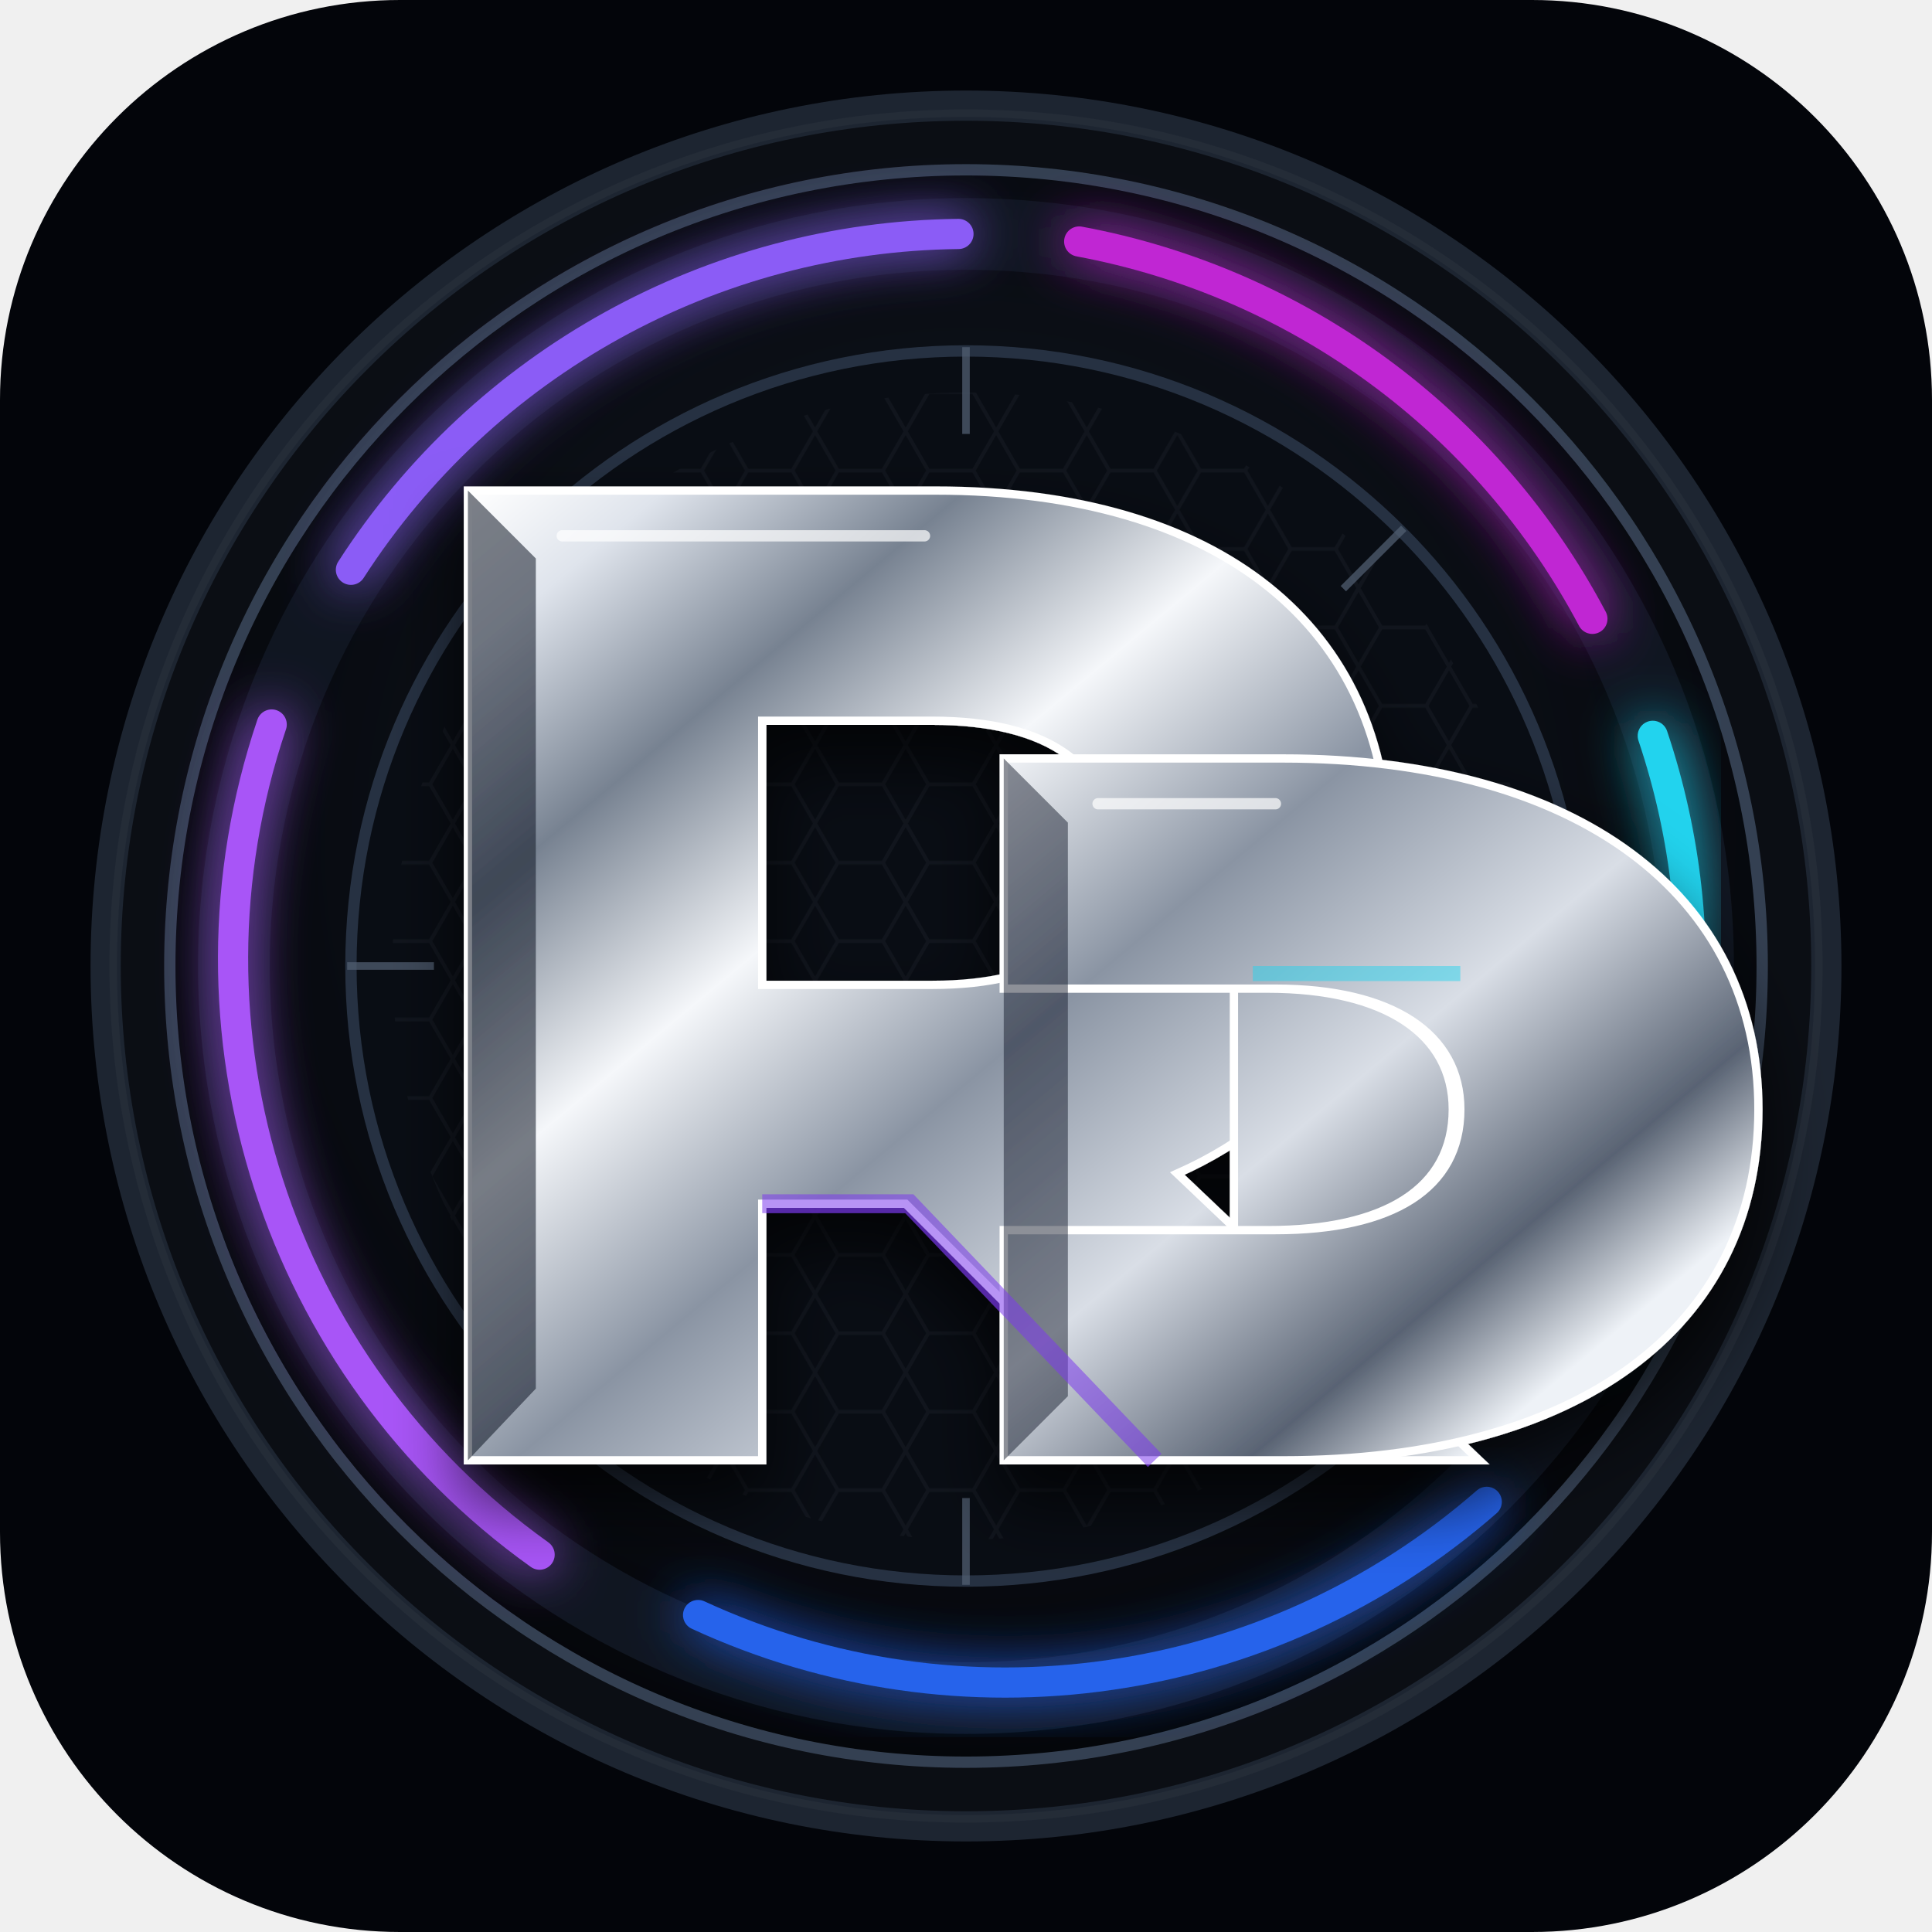
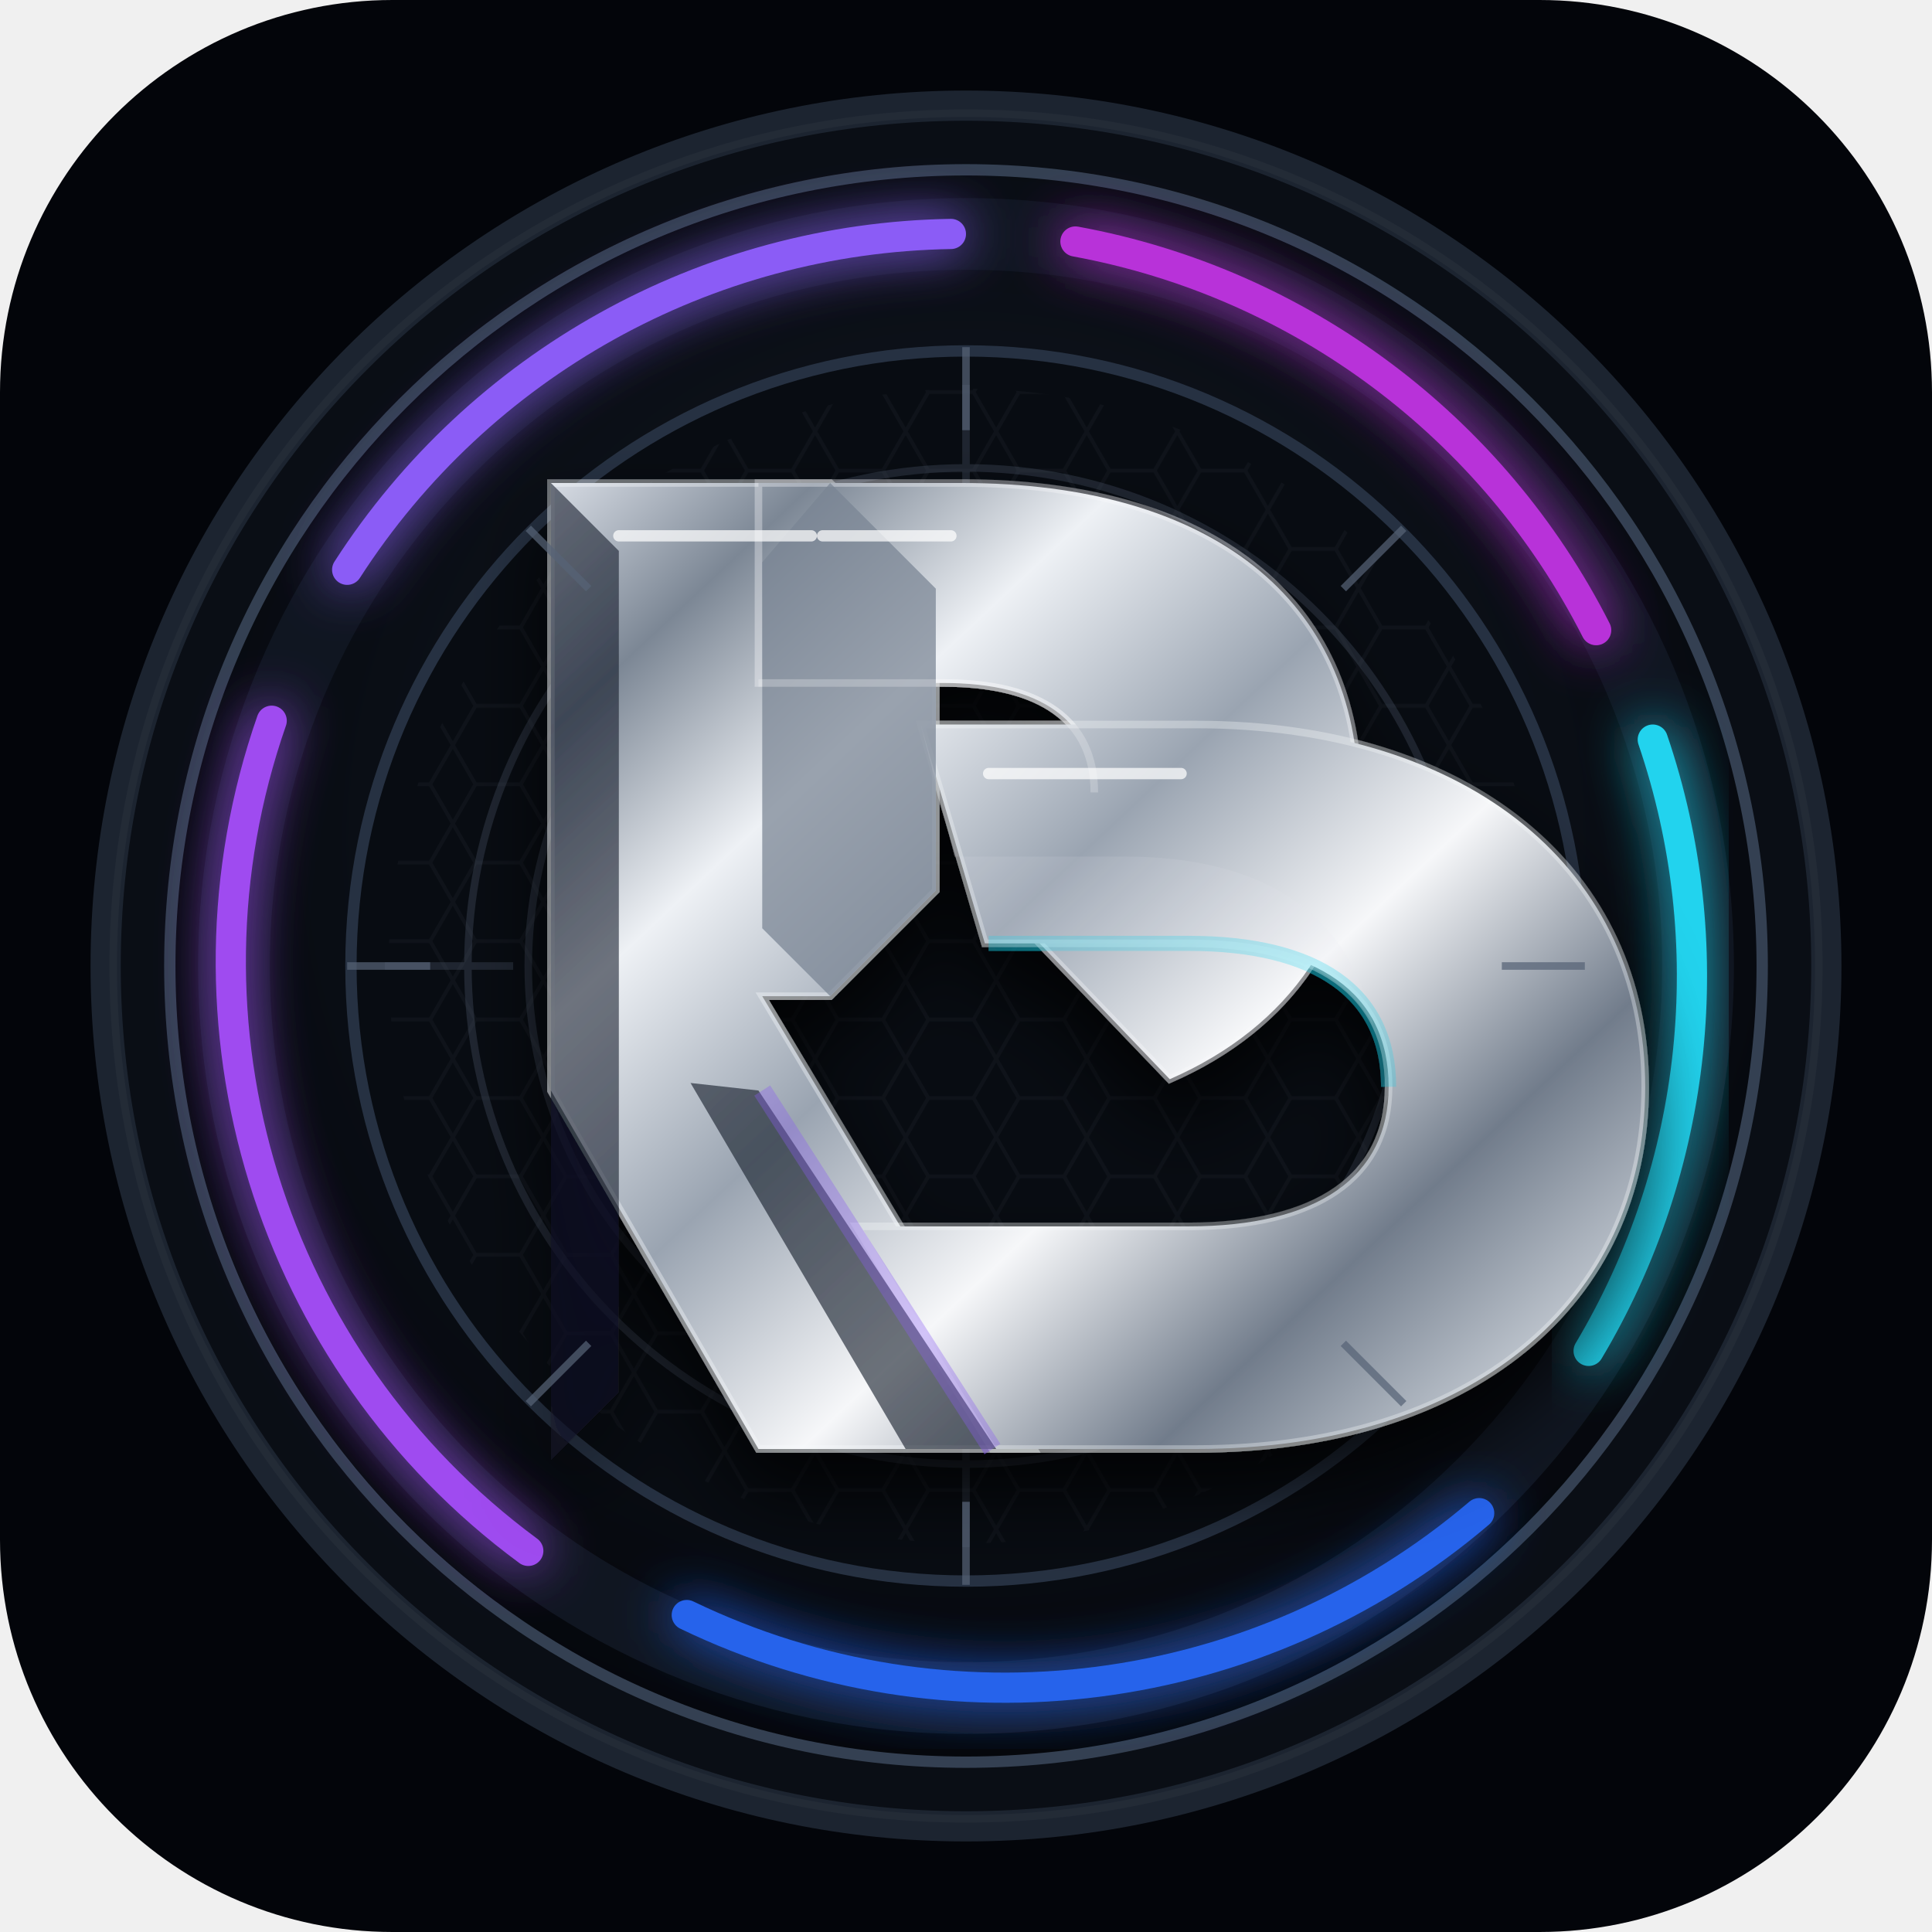
- <svg xmlns="http://www.w3.org/2000/svg" viewBox="0 0 512 512" role="img" aria-labelledby="title desc">
+ <svg xmlns="http://www.w3.org/2000/svg" viewBox="0 0 512 512" role="img" aria-labelledby="t d">
  <defs>
-     <radialGradient id="bg" cx="50%" cy="42%" r="68%">
-       <stop offset="0" stop-color="#151a24" />
-       <stop offset=".62" stop-color="#080b11" />
-       <stop offset="1" stop-color="#020306" />
+     <radialGradient id="bg" cx="50%" cy="42%" r="70%">
+       <stop offset="0" stop-color="#161b25" />
+       <stop offset=".58" stop-color="#090d14" />
+       <stop offset="1" stop-color="#020307" />
    </radialGradient>
-     <linearGradient id="neon" x1="74" y1="72" x2="440" y2="442" gradientUnits="userSpaceOnUse">
+     <linearGradient id="neon" x1="68" y1="66" x2="446" y2="448" gradientUnits="userSpaceOnUse">
      <stop stop-color="#8b5cf6" />
-       <stop offset=".34" stop-color="#c026d3" />
-       <stop offset=".68" stop-color="#2563eb" />
+       <stop offset=".3" stop-color="#b832d9" />
+       <stop offset=".66" stop-color="#2563eb" />
      <stop offset="1" stop-color="#22d3ee" />
    </linearGradient>
-     <linearGradient id="steel" x1="139" y1="118" x2="373" y2="399" gradientUnits="userSpaceOnUse">
-       <stop stop-color="#ffffff" />
-       <stop offset=".09" stop-color="#dfe4ec" />
-       <stop offset=".23" stop-color="#778291" />
-       <stop offset=".39" stop-color="#f5f7fa" />
-       <stop offset=".56" stop-color="#8a94a3" />
-       <stop offset=".74" stop-color="#d9dee6" />
-       <stop offset=".9" stop-color="#596373" />
-       <stop offset="1" stop-color="#eef2f7" />
+     <linearGradient id="steel" x1="118" y1="110" x2="392" y2="402" gradientUnits="userSpaceOnUse">
+       <stop stop-color="#fff" />
+       <stop offset=".08" stop-color="#d7dce4" />
+       <stop offset=".2" stop-color="#7c8795" />
+       <stop offset=".34" stop-color="#eef1f5" />
+       <stop offset=".5" stop-color="#9aa4b1" />
+       <stop offset=".66" stop-color="#f6f7f9" />
+       <stop offset=".82" stop-color="#717c8b" />
+       <stop offset="1" stop-color="#dfe4ea" />
    </linearGradient>
-     <linearGradient id="edge" x1="162" y1="140" x2="367" y2="380">
-       <stop stop-color="#fff" />
-       <stop offset=".5" stop-color="#657182" />
-       <stop offset="1" stop-color="#d8dee8" />
+     <linearGradient id="steelDark" x1="145" y1="120" x2="370" y2="390">
+       <stop stop-color="#788493" />
+       <stop offset=".5" stop-color="#2d3644" />
+       <stop offset="1" stop-color="#9ca6b2" />
    </linearGradient>
    <pattern id="hex" width="24" height="20.784" patternUnits="userSpaceOnUse">
-       <path d="M6 0h12l6 10.392-6 10.392H6L0 10.392Z" fill="none" stroke="#9aa7b8" stroke-opacity=".055" stroke-width="1" />
+       <path d="M6 0h12l6 10.392-6 10.392H6L0 10.392Z" fill="none" stroke="#93a1b3" stroke-opacity=".052" />
    </pattern>
-     <filter id="glow" x="-30%" y="-30%" width="160%" height="160%">
+     <filter id="glow" x="-35%" y="-35%" width="170%" height="170%">
      <feGaussianBlur stdDeviation="7" result="b" />
      <feMerge>
        <feMergeNode in="b" />
        <feMergeNode in="SourceGraphic" />
      </feMerge>
    </filter>
-     <filter id="shadow" x="-30%" y="-30%" width="170%" height="170%">
-       <feDropShadow dx="0" dy="10" stdDeviation="9" flood-color="#000" flood-opacity=".72" />
+     <filter id="shadow" x="-35%" y="-35%" width="175%" height="175%">
+       <feDropShadow dx="0" dy="12" stdDeviation="10" flood-color="#000" flood-opacity=".78" />
    </filter>
+     <clipPath id="inner">
+       <circle cx="256" cy="256" r="154" />
+     </clipPath>
  </defs>
-   <rect width="512" height="512" rx="106" fill="#03050a" />
-   <circle cx="256" cy="256" r="228" fill="#0b0e14" stroke="#1d2531" stroke-width="8" />
+   <rect width="512" height="512" rx="104" fill="#03050a" />
+   <circle cx="256" cy="256" r="228" fill="#0a0e15" stroke="#1c2430" stroke-width="8" />
  <circle cx="256" cy="256" r="211" fill="url(#bg)" stroke="#344052" stroke-width="3" />
  <circle cx="256" cy="256" r="194" fill="none" stroke="#101621" stroke-width="19" />
-   <path d="M93 151A194 194 0 0 1 254 62" fill="none" stroke="#8b5cf6" stroke-width="8" stroke-linecap="round" filter="url(#glow)" />
-   <path d="M286 64a194 194 0 0 1 136 100" fill="none" stroke="#c026d3" stroke-width="8" stroke-linecap="round" filter="url(#glow)" />
-   <path d="M438 195a194 194 0 0 1-16 159" fill="none" stroke="#22d3ee" stroke-width="8" stroke-linecap="round" filter="url(#glow)" />
-   <path d="M394 398a194 194 0 0 1-209 30" fill="none" stroke="#2563eb" stroke-width="8" stroke-linecap="round" filter="url(#glow)" />
-   <path d="M143 412A194 194 0 0 1 72 192" fill="none" stroke="#a855f7" stroke-width="8" stroke-linecap="round" filter="url(#glow)" />
-   <circle cx="256" cy="256" r="163" fill="#090d14" stroke="#263142" stroke-width="3" />
-   <circle cx="256" cy="256" r="152" fill="url(#hex)" />
-   <g stroke="#526073" stroke-width="2" opacity=".72">
-     <path d="M256 92v23M256 397v23M92 256h23M397 256h23" />
-     <path d="M140 140l16 16M356 356l16 16M372 140l-16 16M156 356l-16 16" />
+   <path d="M92 151A194 194 0 0 1 252 62" fill="none" stroke="#8b5cf6" stroke-width="8" stroke-linecap="round" filter="url(#glow)" />
+   <path d="M285 64a194 194 0 0 1 138 103" fill="none" stroke="#b832d9" stroke-width="8" stroke-linecap="round" filter="url(#glow)" />
+   <path d="M438 196a194 194 0 0 1-17 162" fill="none" stroke="#22d3ee" stroke-width="8" stroke-linecap="round" filter="url(#glow)" />
+   <path d="M392 401a194 194 0 0 1-210 27" fill="none" stroke="#2563eb" stroke-width="8" stroke-linecap="round" filter="url(#glow)" />
+   <path d="M140 411A194 194 0 0 1 72 191" fill="none" stroke="#9f4cf0" stroke-width="8" stroke-linecap="round" filter="url(#glow)" />
+   <circle cx="256" cy="256" r="163" fill="#080c12" stroke="#263142" stroke-width="3" />
+   <circle cx="256" cy="256" r="153" fill="url(#hex)" />
+   <g clip-path="url(#inner)" opacity=".3" fill="none" stroke="#536176" stroke-width="2">
+     <path d="M256 82v54M256 376v54M82 256h54M376 256h54" />
+     <circle cx="256" cy="256" r="132" />
+     <circle cx="256" cy="256" r="116" />
  </g>
  <g filter="url(#shadow)">
-     <path d="M124 130h124c75 0 120 36 120 96 0 38-20 69-56 85l80 76h-84l-68-68h-38v68h-78V130Zm78 61v70h45c31 0 48-12 48-35s-17-35-48-35h-45Z" fill="url(#steel)" stroke="url(#edge)" stroke-width="2.2" />
-     <path d="M266 201h74c78 0 126 36 126 93 0 58-48 93-126 93h-74v-61h70c31 0 49-11 49-32 0-20-18-32-49-32h-70v-61Zm61 61v64h11c31 0 49-11 49-32 0-20-18-32-49-32h-11Z" fill="url(#steel)" stroke="url(#edge)" stroke-width="2.2" />
-     <path d="M124 130l18 18v220l-18 19V130Z" fill="#111827" opacity=".55" />
-     <path d="M266 201l17 17v152l-17 17V201Z" fill="#111827" opacity=".48" />
-     <path d="M149 142h96M291 213h47" stroke="#fff" stroke-opacity=".7" stroke-width="3" stroke-linecap="round" />
-     <path d="M306 387l-65-68h-39" fill="none" stroke="#7c3aed" stroke-opacity=".55" stroke-width="5" />
-     <path d="M387 258h-55" fill="none" stroke="#22d3ee" stroke-opacity=".48" stroke-width="4" />
+     <path d="M146 128h74l28 28v80l-28 28h-18l72 120h-73l-55-95V128Z" fill="url(#steel)" stroke="#f8fafc" stroke-opacity=".38" stroke-width="2" />
+     <path d="M201 128h54c66 0 105 31 105 83 0 35-18 61-50 75l-46-48c17-5 26-14 26-28 0-19-14-29-40-29h-49v-53Z" fill="url(#steel)" stroke="#f8fafc" stroke-opacity=".35" stroke-width="2" />
+     <path d="M244 192h73c73 0 119 39 119 96s-46 96-119 96h-54l-36-59h88c34 0 53-13 53-37 0-25-19-38-53-38h-54l-17-58Z" fill="url(#steel)" stroke="#f8fafc" stroke-opacity=".32" stroke-width="2" />
+     <path d="M146 128l18 18v223l-18 18V128Z" fill="#111827" opacity=".58" />
+     <path d="M220 128l28 28v80l-28 28-18-18v-97l18-21Z" fill="url(#steelDark)" opacity=".72" />
+     <path d="M244 192l17 58h54c25 0 42 8 49 22-6-29-28-45-66-45h-45l-9-35Z" fill="#e5e7eb" opacity=".12" />
+     <path d="M201 289l63 95h-24l-57-97 18 2Z" fill="#161e2b" opacity=".62" />
+     <path d="M164 142h51M218 142h34M262 205h51" stroke="#fff" stroke-opacity=".72" stroke-width="3" stroke-linecap="round" />
+     <path d="M201 181h49c26 0 40 10 40 29" fill="none" stroke="#fff" stroke-opacity=".22" stroke-width="2" />
+     <path d="M262 250h53c34 0 53 13 53 38" fill="none" stroke="#22d3ee" stroke-opacity=".28" stroke-width="4" />
+     <path d="M202 289l61 95" fill="none" stroke="#8b5cf6" stroke-opacity=".34" stroke-width="5" />
+   </g>
+   <g opacity=".72" stroke="#566376" stroke-width="2">
+     <path d="M256 92v22M256 398v22M92 256h22M398 256h22" />
+     <path d="M140 140l16 16M356 356l16 16M372 140l-16 16M156 356l-16 16" />
  </g>
  <circle cx="256" cy="256" r="226" fill="none" stroke="#fff" stroke-opacity=".035" stroke-width="2" />
</svg>
